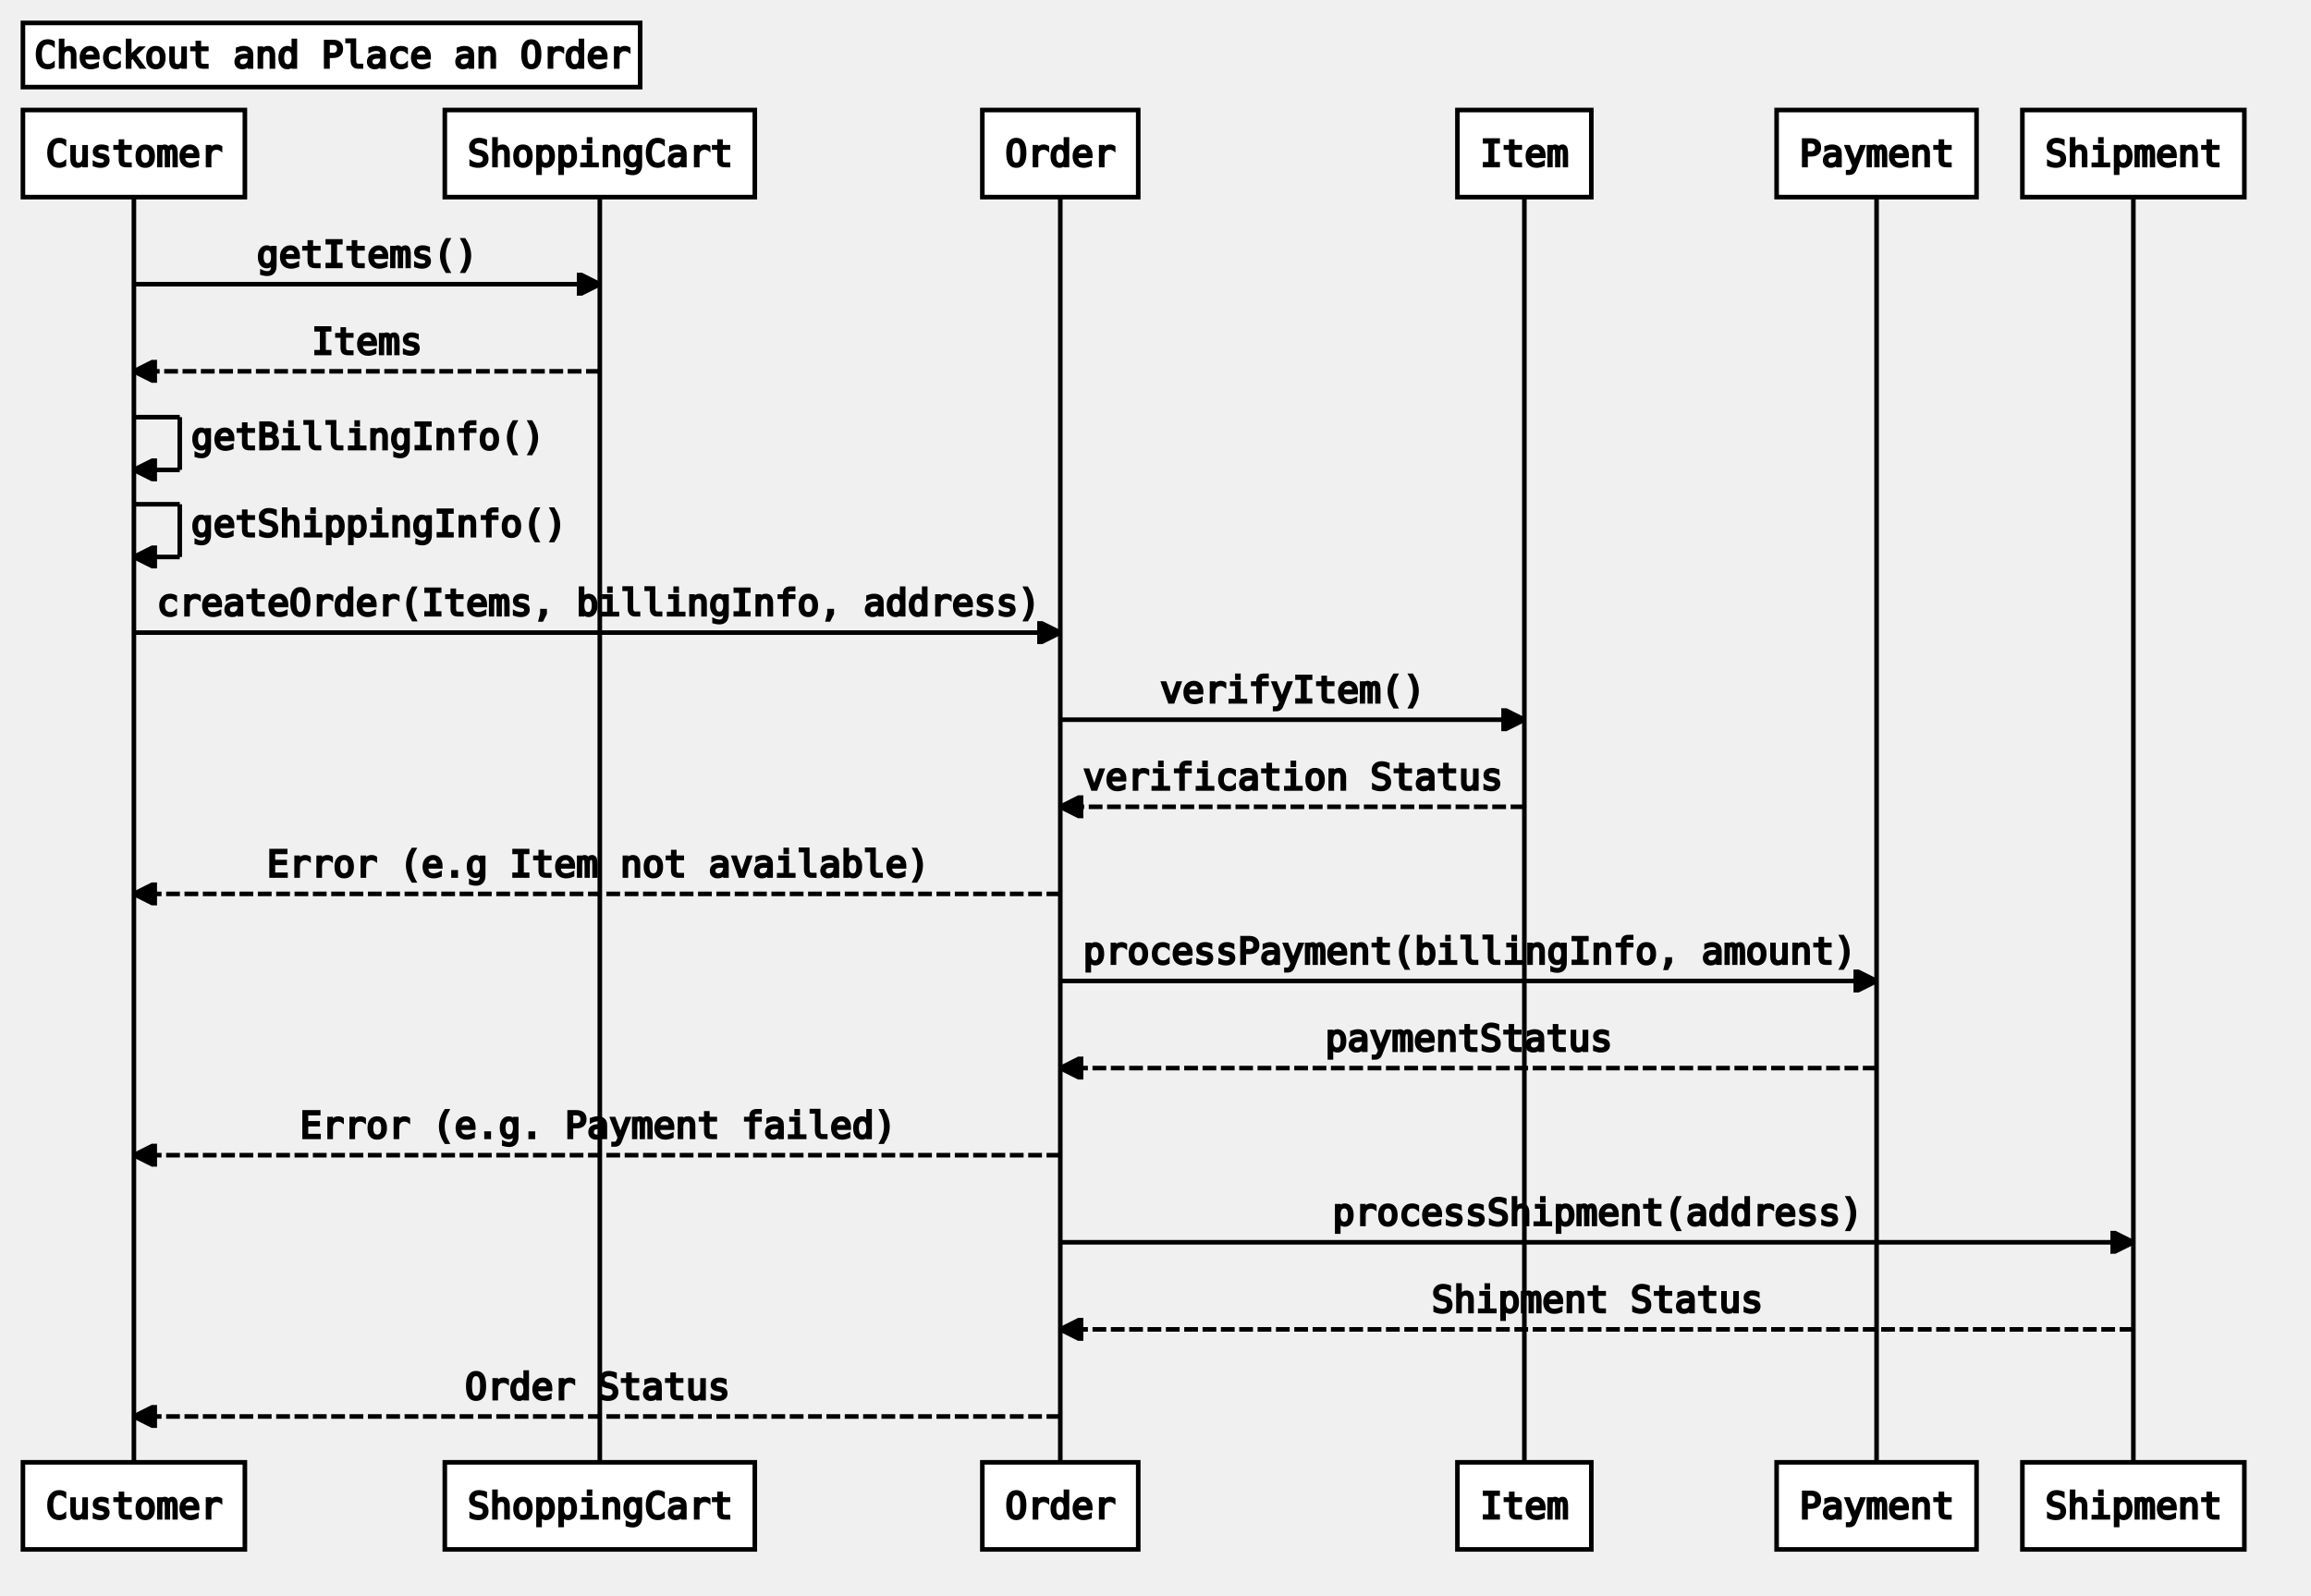
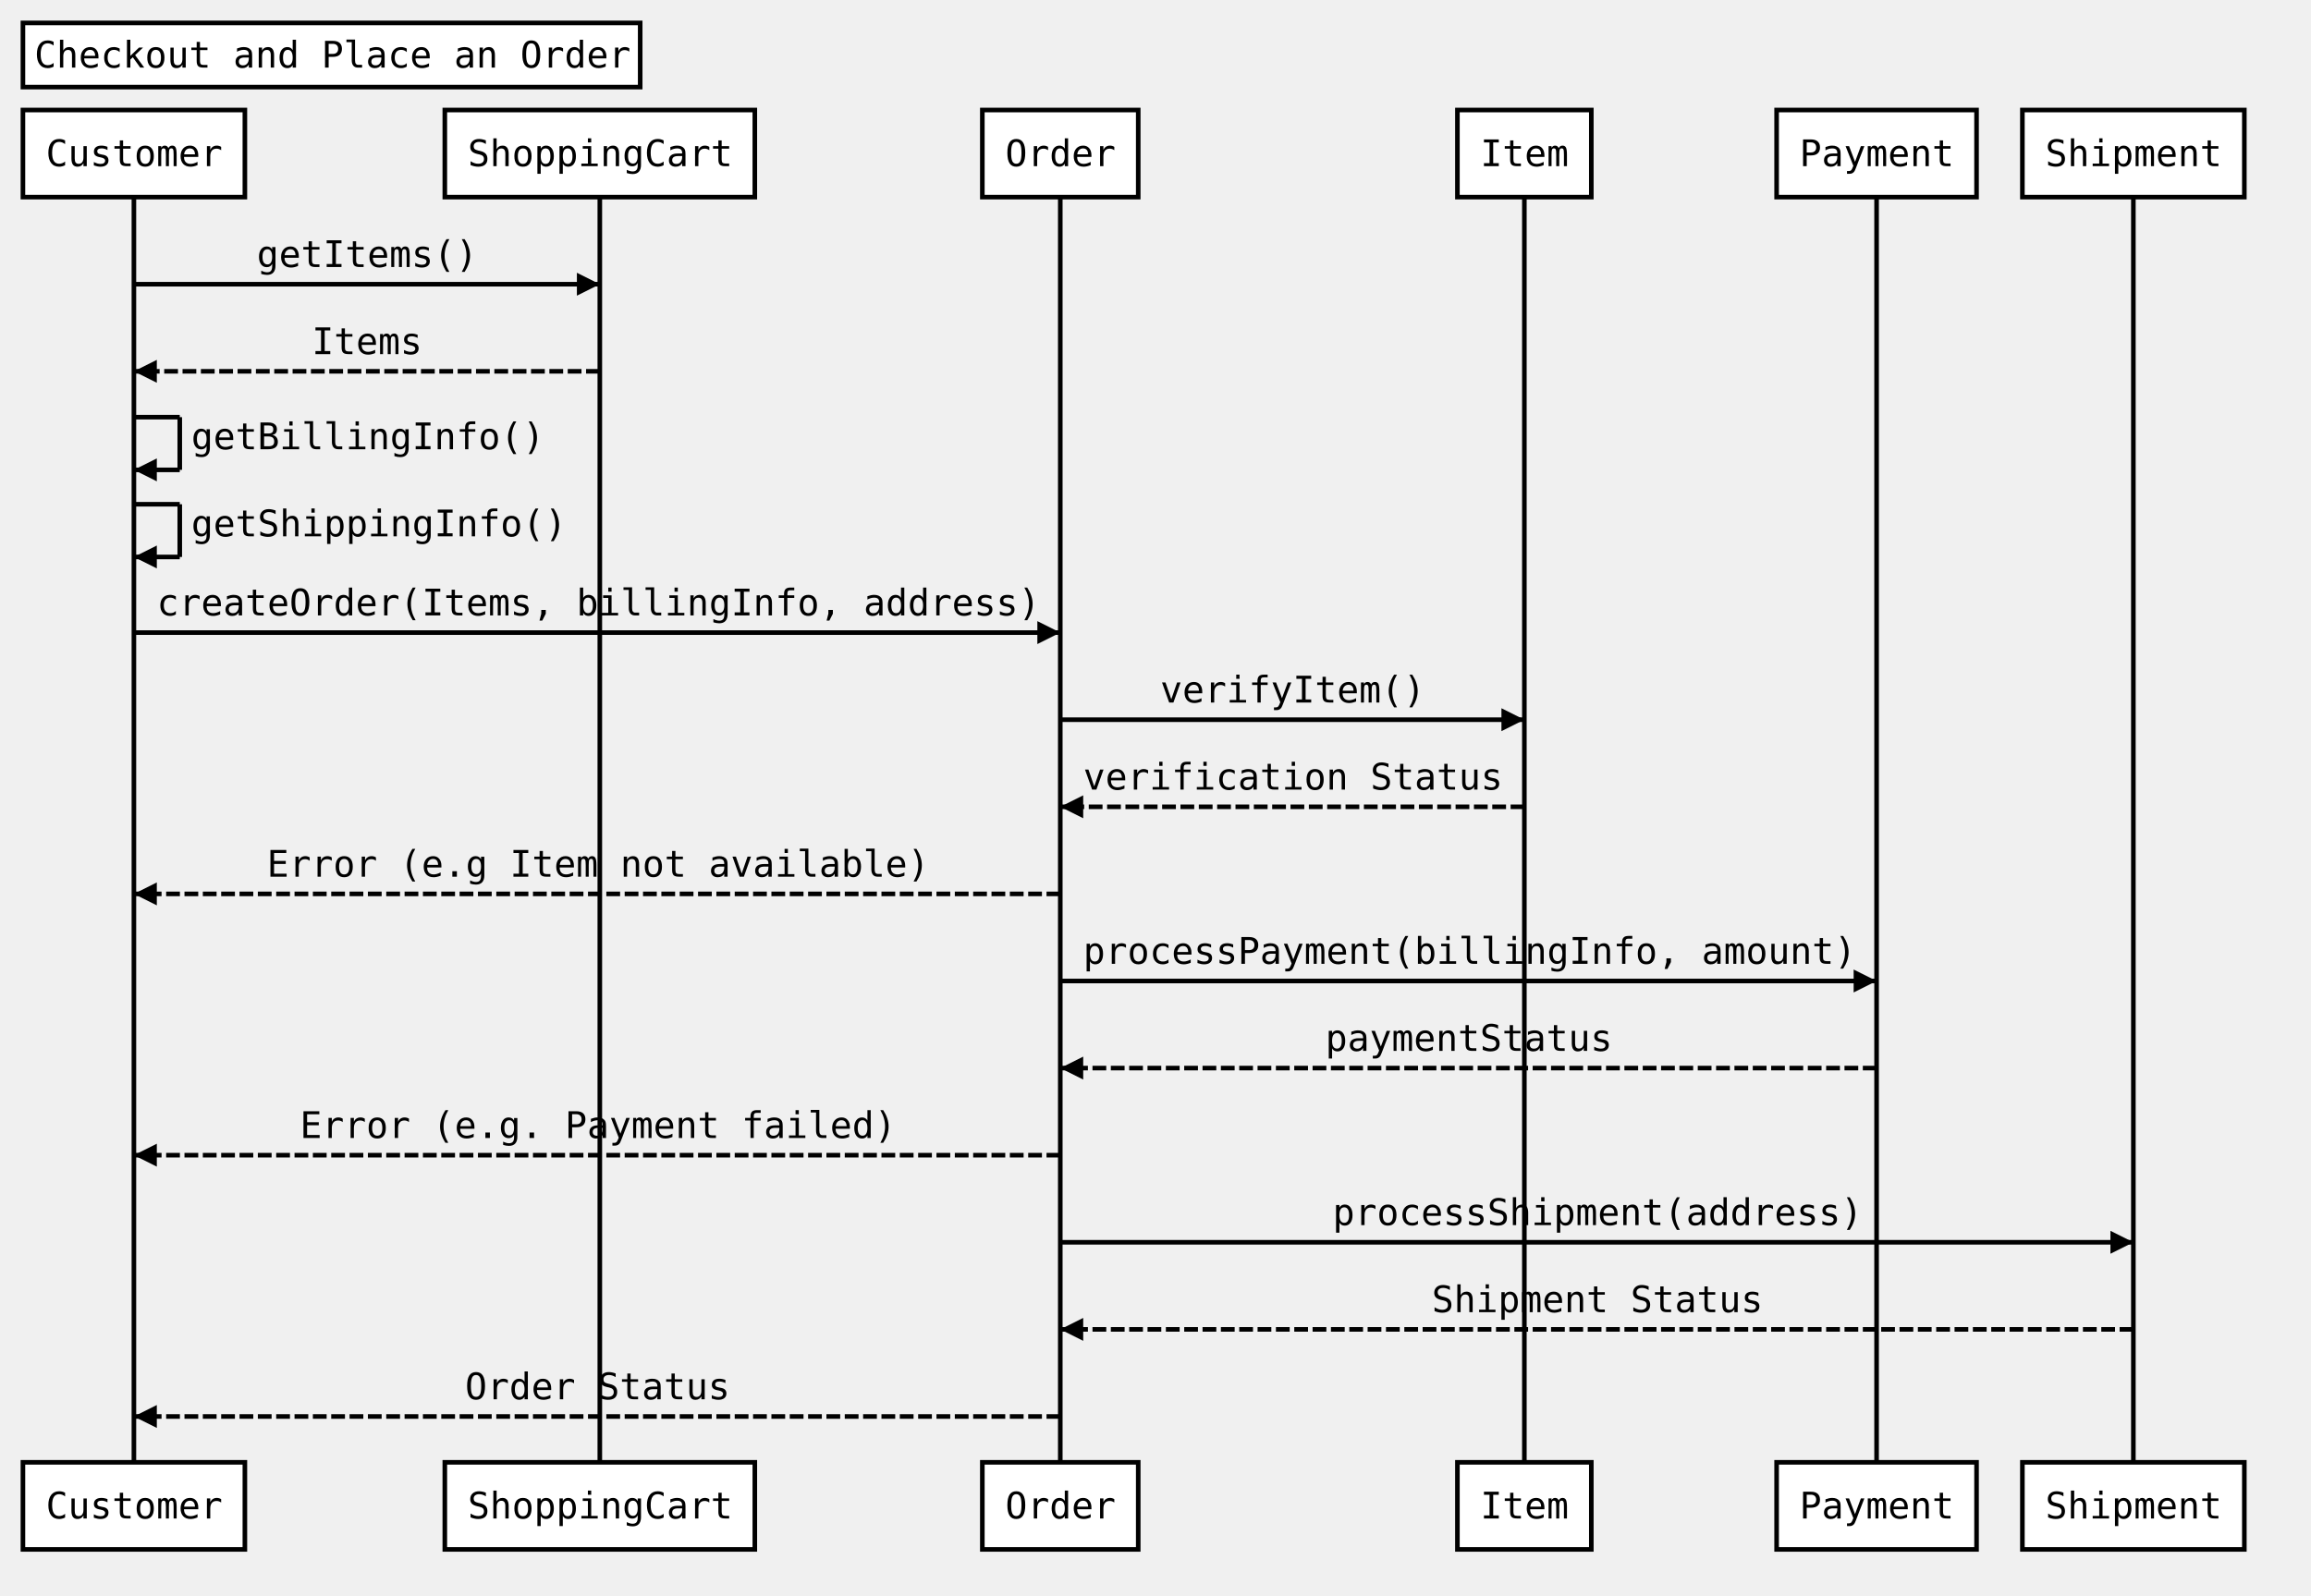
- <svg xmlns="http://www.w3.org/2000/svg" width="1008" height="696" fill="currentColor" stroke="currentColor">
+ <svg xmlns="http://www.w3.org/2000/svg" width="1008" height="696">
  <source>Title: Checkout and Place an Order
Customer-&gt;ShoppingCart: getItems()
ShoppingCart--&gt;Customer: Items
Customer-&gt;Customer: getBillingInfo()
Customer-&gt;Customer: getShippingInfo()
Customer-&gt;Order: createOrder(Items, billingInfo, address)
Order-&gt;Item: verifyItem()
Item--&gt;Order: verification Status
Order--&gt;Customer: Error (e.g Item not available)
Order-&gt;Payment: processPayment(billingInfo, amount)
Payment--&gt;Order: paymentStatus
Order--&gt;Customer: Error (e.g. Payment failed)
Order-&gt;Shipment: processShipment(address)
Shipment--&gt;Order: Shipment Status
Order--&gt;Customer: Order Status

</source>
  <defs>
    <marker viewBox="0 0 5 5" markerWidth="5" markerHeight="5" orient="auto" refX="5" refY="2.5" id="markerArrowBlock">
      <path d="M 0 0 L 5 2.5 L 0 5 z" />
    </marker>
    <marker viewBox="0 0 9.6 16" markerWidth="4" markerHeight="16" orient="auto" refX="9.6" refY="8" id="markerArrowOpen">
      <path d="M 9.6,8 1.92,16 0,13.7 5.76,8 0,2.286 1.92,0 9.6,8 z" />
    </marker>
  </defs>
  <g class="title">
    <rect x="10" y="10" width="269.234" height="28" stroke="#000000" fill="#ffffff" style="stroke-width: 2;" />
    <text x="15" y="29.5" style="font-size: 16px; font-family: &quot;Andale Mono&quot;, monospace;">
      <tspan x="15">Checkout and Place an Order</tspan>
    </text>
  </g>
  <g class="actor">
    <rect x="10" y="48" width="96.812" height="38" stroke="#000000" fill="#ffffff" style="stroke-width: 2;" />
    <text x="20" y="72.5" style="font-size: 16px; font-family: &quot;Andale Mono&quot;, monospace;">
      <tspan x="20">Customer</tspan>
    </text>
  </g>
  <g class="actor">
    <rect x="10" y="638" width="96.812" height="38" stroke="#000000" fill="#ffffff" style="stroke-width: 2;" />
    <text x="20" y="662.5" style="font-size: 16px; font-family: &quot;Andale Mono&quot;, monospace;">
      <tspan x="20">Customer</tspan>
    </text>
  </g>
  <line x1="58.406" x2="58.406" y1="86" y2="638" stroke="#000000" fill="none" style="stroke-width: 2;" />
  <g class="actor">
    <rect x="194.016" y="48" width="135.219" height="38" stroke="#000000" fill="#ffffff" style="stroke-width: 2;" />
    <text x="204.016" y="72.5" style="font-size: 16px; font-family: &quot;Andale Mono&quot;, monospace;">
      <tspan x="204.016">ShoppingCart</tspan>
    </text>
  </g>
  <g class="actor">
    <rect x="194.016" y="638" width="135.219" height="38" stroke="#000000" fill="#ffffff" style="stroke-width: 2;" />
    <text x="204.016" y="662.5" style="font-size: 16px; font-family: &quot;Andale Mono&quot;, monospace;">
      <tspan x="204.016">ShoppingCart</tspan>
    </text>
  </g>
  <line x1="261.625" x2="261.625" y1="86" y2="638" stroke="#000000" fill="none" style="stroke-width: 2;" />
  <g class="actor">
    <rect x="428.469" y="48" width="68" height="38" stroke="#000000" fill="#ffffff" style="stroke-width: 2;" />
    <text x="438.469" y="72.5" style="font-size: 16px; font-family: &quot;Andale Mono&quot;, monospace;">
      <tspan x="438.469">Order</tspan>
    </text>
  </g>
  <g class="actor">
    <rect x="428.469" y="638" width="68" height="38" stroke="#000000" fill="#ffffff" style="stroke-width: 2;" />
    <text x="438.469" y="662.5" style="font-size: 16px; font-family: &quot;Andale Mono&quot;, monospace;">
      <tspan x="438.469">Order</tspan>
    </text>
  </g>
  <line x1="462.469" x2="462.469" y1="86" y2="638" stroke="#000000" fill="none" style="stroke-width: 2;" />
  <g class="actor">
    <rect x="635.688" y="48" width="58.406" height="38" stroke="#000000" fill="#ffffff" style="stroke-width: 2;" />
    <text x="645.688" y="72.5" style="font-size: 16px; font-family: &quot;Andale Mono&quot;, monospace;">
      <tspan x="645.688">Item</tspan>
    </text>
  </g>
  <g class="actor">
    <rect x="635.688" y="638" width="58.406" height="38" stroke="#000000" fill="#ffffff" style="stroke-width: 2;" />
    <text x="645.688" y="662.5" style="font-size: 16px; font-family: &quot;Andale Mono&quot;, monospace;">
      <tspan x="645.688">Item</tspan>
    </text>
  </g>
  <line x1="664.891" x2="664.891" y1="86" y2="638" stroke="#000000" fill="none" style="stroke-width: 2;" />
  <g class="actor">
    <rect x="774.914" y="48" width="87.203" height="38" stroke="#000000" fill="#ffffff" style="stroke-width: 2;" />
    <text x="784.914" y="72.5" style="font-size: 16px; font-family: &quot;Andale Mono&quot;, monospace;">
      <tspan x="784.914">Payment</tspan>
    </text>
  </g>
  <g class="actor">
    <rect x="774.914" y="638" width="87.203" height="38" stroke="#000000" fill="#ffffff" style="stroke-width: 2;" />
    <text x="784.914" y="662.5" style="font-size: 16px; font-family: &quot;Andale Mono&quot;, monospace;">
      <tspan x="784.914">Payment</tspan>
    </text>
  </g>
  <line x1="818.516" x2="818.516" y1="86" y2="638" stroke="#000000" fill="none" style="stroke-width: 2;" />
  <g class="actor">
    <rect x="882.117" y="48" width="96.812" height="38" stroke="#000000" fill="#ffffff" style="stroke-width: 2;" />
    <text x="892.117" y="72.5" style="font-size: 16px; font-family: &quot;Andale Mono&quot;, monospace;">
      <tspan x="892.117">Shipment</tspan>
    </text>
  </g>
  <g class="actor">
    <rect x="882.117" y="638" width="96.812" height="38" stroke="#000000" fill="#ffffff" style="stroke-width: 2;" />
    <text x="892.117" y="662.5" style="font-size: 16px; font-family: &quot;Andale Mono&quot;, monospace;">
      <tspan x="892.117">Shipment</tspan>
    </text>
  </g>
  <line x1="930.523" x2="930.523" y1="86" y2="638" stroke="#000000" fill="none" style="stroke-width: 2;" />
  <g class="signal">
    <text x="112.008" y="116.5" style="font-size: 16px; font-family: &quot;Andale Mono&quot;, monospace;">
      <tspan x="112.008">getItems()</tspan>
    </text>
    <line x1="58.406" x2="261.625" y1="124" y2="124" stroke="#000000" fill="none" style="stroke-width: 2; marker-end: url(&quot;#markerArrowBlock&quot;);" />
  </g>
  <g class="signal">
    <text x="136.016" y="154.5" style="font-size: 16px; font-family: &quot;Andale Mono&quot;, monospace;">
      <tspan x="136.016">Items</tspan>
    </text>
    <line x1="261.625" x2="58.406" y1="162" y2="162" stroke="#000000" fill="none" style="stroke-width: 2; stroke-dasharray: 6, 2; marker-end: url(&quot;#markerArrowBlock&quot;);" />
  </g>
  <g class="signal">
    <text x="83.406" y="196" style="font-size: 16px; font-family: &quot;Andale Mono&quot;, monospace;">
      <tspan x="83.406">getBillingInfo()</tspan>
    </text>
    <line x1="58.406" x2="78.406" y1="182" y2="182" stroke="#000000" fill="none" style="stroke-width: 2;" />
    <line x1="78.406" x2="78.406" y1="182" y2="205" stroke="#000000" fill="none" style="stroke-width: 2;" />
    <line x1="78.406" x2="58.406" y1="205" y2="205" stroke="#000000" fill="none" style="stroke-width: 2; marker-end: url(&quot;#markerArrowBlock&quot;);" />
  </g>
  <g class="signal">
    <text x="83.406" y="234" style="font-size: 16px; font-family: &quot;Andale Mono&quot;, monospace;">
      <tspan x="83.406">getShippingInfo()</tspan>
    </text>
    <line x1="58.406" x2="78.406" y1="220" y2="220" stroke="#000000" fill="none" style="stroke-width: 2;" />
    <line x1="78.406" x2="78.406" y1="220" y2="243" stroke="#000000" fill="none" style="stroke-width: 2;" />
    <line x1="78.406" x2="58.406" y1="243" y2="243" stroke="#000000" fill="none" style="stroke-width: 2; marker-end: url(&quot;#markerArrowBlock&quot;);" />
  </g>
  <g class="signal">
    <text x="68.406" y="268.5" style="font-size: 16px; font-family: &quot;Andale Mono&quot;, monospace;">
      <tspan x="68.406">createOrder(Items, billingInfo, address)</tspan>
    </text>
    <line x1="58.406" x2="462.469" y1="276" y2="276" stroke="#000000" fill="none" style="stroke-width: 2; marker-end: url(&quot;#markerArrowBlock&quot;);" />
  </g>
  <g class="signal">
    <text x="506.07" y="306.5" style="font-size: 16px; font-family: &quot;Andale Mono&quot;, monospace;">
      <tspan x="506.07">verifyItem()</tspan>
    </text>
    <line x1="462.469" x2="664.891" y1="314" y2="314" stroke="#000000" fill="none" style="stroke-width: 2; marker-end: url(&quot;#markerArrowBlock&quot;);" />
  </g>
  <g class="signal">
    <text x="472.469" y="344.5" style="font-size: 16px; font-family: &quot;Andale Mono&quot;, monospace;">
      <tspan x="472.469">verification Status</tspan>
    </text>
    <line x1="664.891" x2="462.469" y1="352" y2="352" stroke="#000000" fill="none" style="stroke-width: 2; stroke-dasharray: 6, 2; marker-end: url(&quot;#markerArrowBlock&quot;);" />
  </g>
  <g class="signal">
    <text x="116.414" y="382.5" style="font-size: 16px; font-family: &quot;Andale Mono&quot;, monospace;">
      <tspan x="116.414">Error (e.g Item not available)</tspan>
    </text>
    <line x1="462.469" x2="58.406" y1="390" y2="390" stroke="#000000" fill="none" style="stroke-width: 2; stroke-dasharray: 6, 2; marker-end: url(&quot;#markerArrowBlock&quot;);" />
  </g>
  <g class="signal">
    <text x="472.469" y="420.5" style="font-size: 16px; font-family: &quot;Andale Mono&quot;, monospace;">
      <tspan x="472.469">processPayment(billingInfo, amount)</tspan>
    </text>
    <line x1="462.469" x2="818.516" y1="428" y2="428" stroke="#000000" fill="none" style="stroke-width: 2; marker-end: url(&quot;#markerArrowBlock&quot;);" />
  </g>
  <g class="signal">
    <text x="578.086" y="458.5" style="font-size: 16px; font-family: &quot;Andale Mono&quot;, monospace;">
      <tspan x="578.086">paymentStatus</tspan>
    </text>
    <line x1="818.516" x2="462.469" y1="466" y2="466" stroke="#000000" fill="none" style="stroke-width: 2; stroke-dasharray: 6, 2; marker-end: url(&quot;#markerArrowBlock&quot;);" />
  </g>
  <g class="signal">
    <text x="130.82" y="496.5" style="font-size: 16px; font-family: &quot;Andale Mono&quot;, monospace;">
      <tspan x="130.82">Error (e.g. Payment failed)</tspan>
    </text>
    <line x1="462.469" x2="58.406" y1="504" y2="504" stroke="#000000" fill="none" style="stroke-width: 2; stroke-dasharray: 6, 2; marker-end: url(&quot;#markerArrowBlock&quot;);" />
  </g>
  <g class="signal">
    <text x="581.277" y="534.5" style="font-size: 16px; font-family: &quot;Andale Mono&quot;, monospace;">
      <tspan x="581.277">processShipment(address)</tspan>
    </text>
    <line x1="462.469" x2="930.523" y1="542" y2="542" stroke="#000000" fill="none" style="stroke-width: 2; marker-end: url(&quot;#markerArrowBlock&quot;);" />
  </g>
  <g class="signal">
    <text x="624.488" y="572.5" style="font-size: 16px; font-family: &quot;Andale Mono&quot;, monospace;">
      <tspan x="624.488">Shipment Status</tspan>
    </text>
    <line x1="930.523" x2="462.469" y1="580" y2="580" stroke="#000000" fill="none" style="stroke-width: 2; stroke-dasharray: 6, 2; marker-end: url(&quot;#markerArrowBlock&quot;);" />
  </g>
  <g class="signal">
    <text x="202.828" y="610.5" style="font-size: 16px; font-family: &quot;Andale Mono&quot;, monospace;">
      <tspan x="202.828">Order Status</tspan>
    </text>
    <line x1="462.469" x2="58.406" y1="618" y2="618" stroke="#000000" fill="none" style="stroke-width: 2; stroke-dasharray: 6, 2; marker-end: url(&quot;#markerArrowBlock&quot;);" />
  </g>
</svg>
